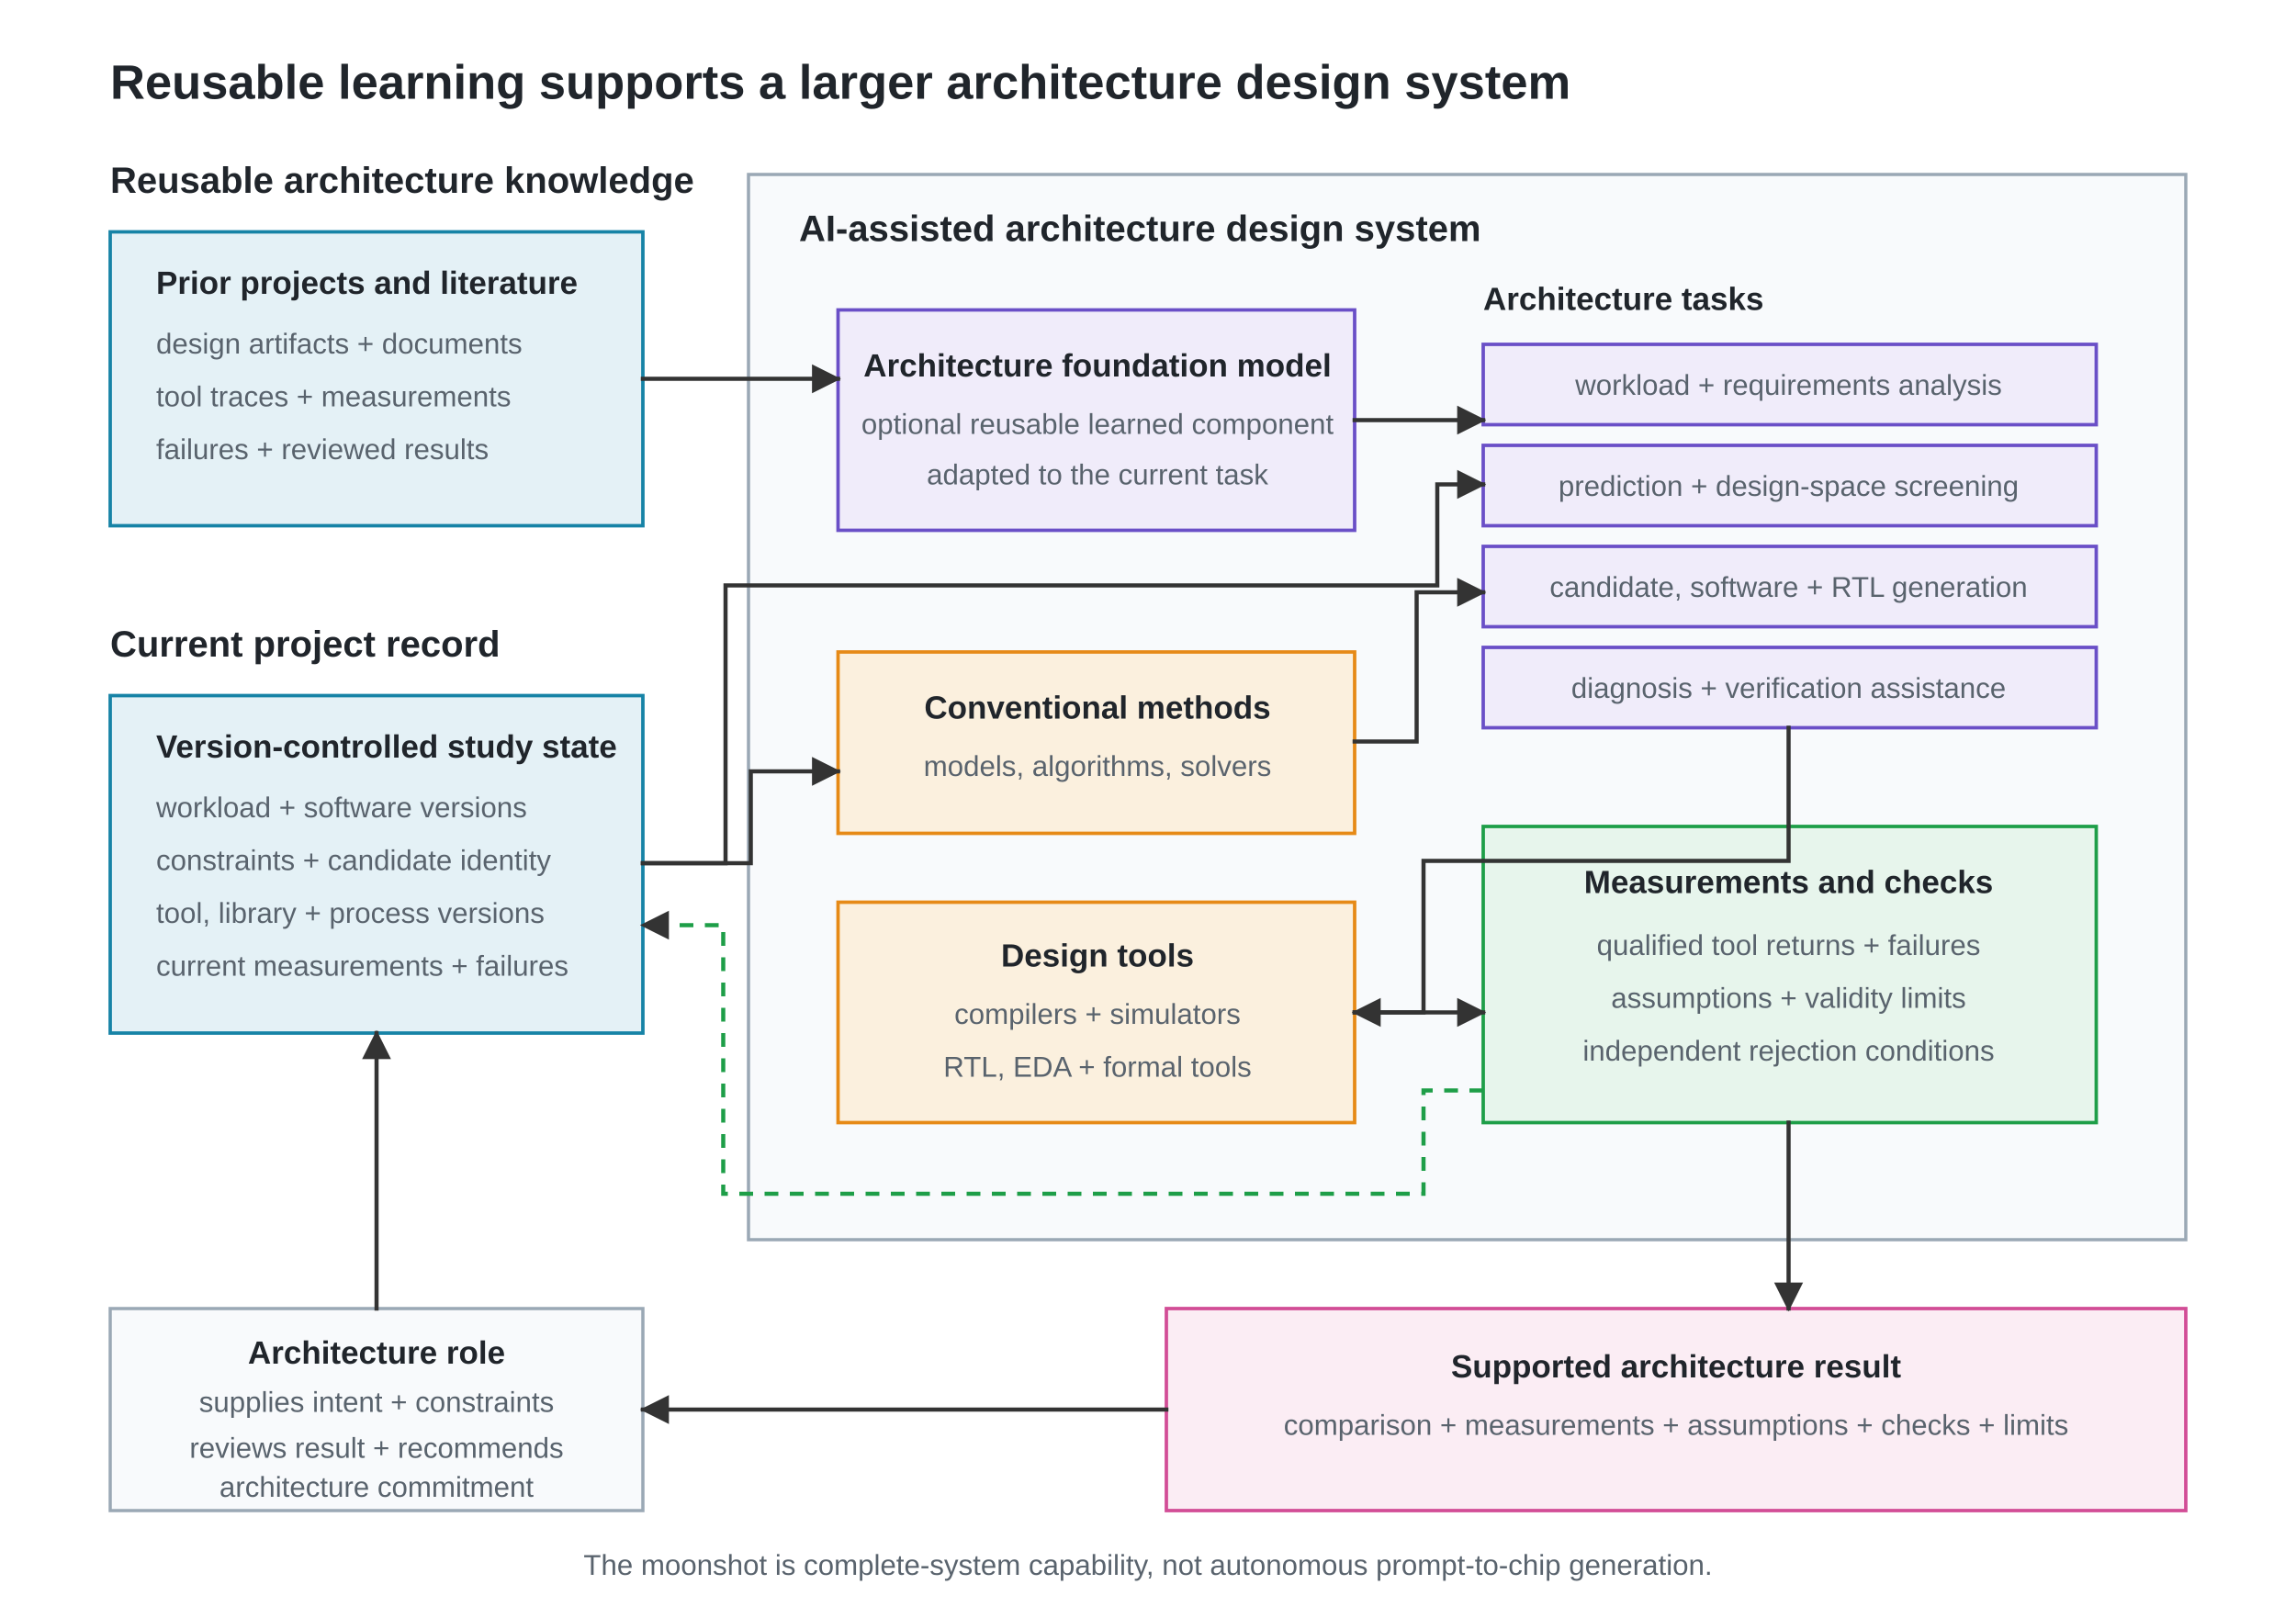
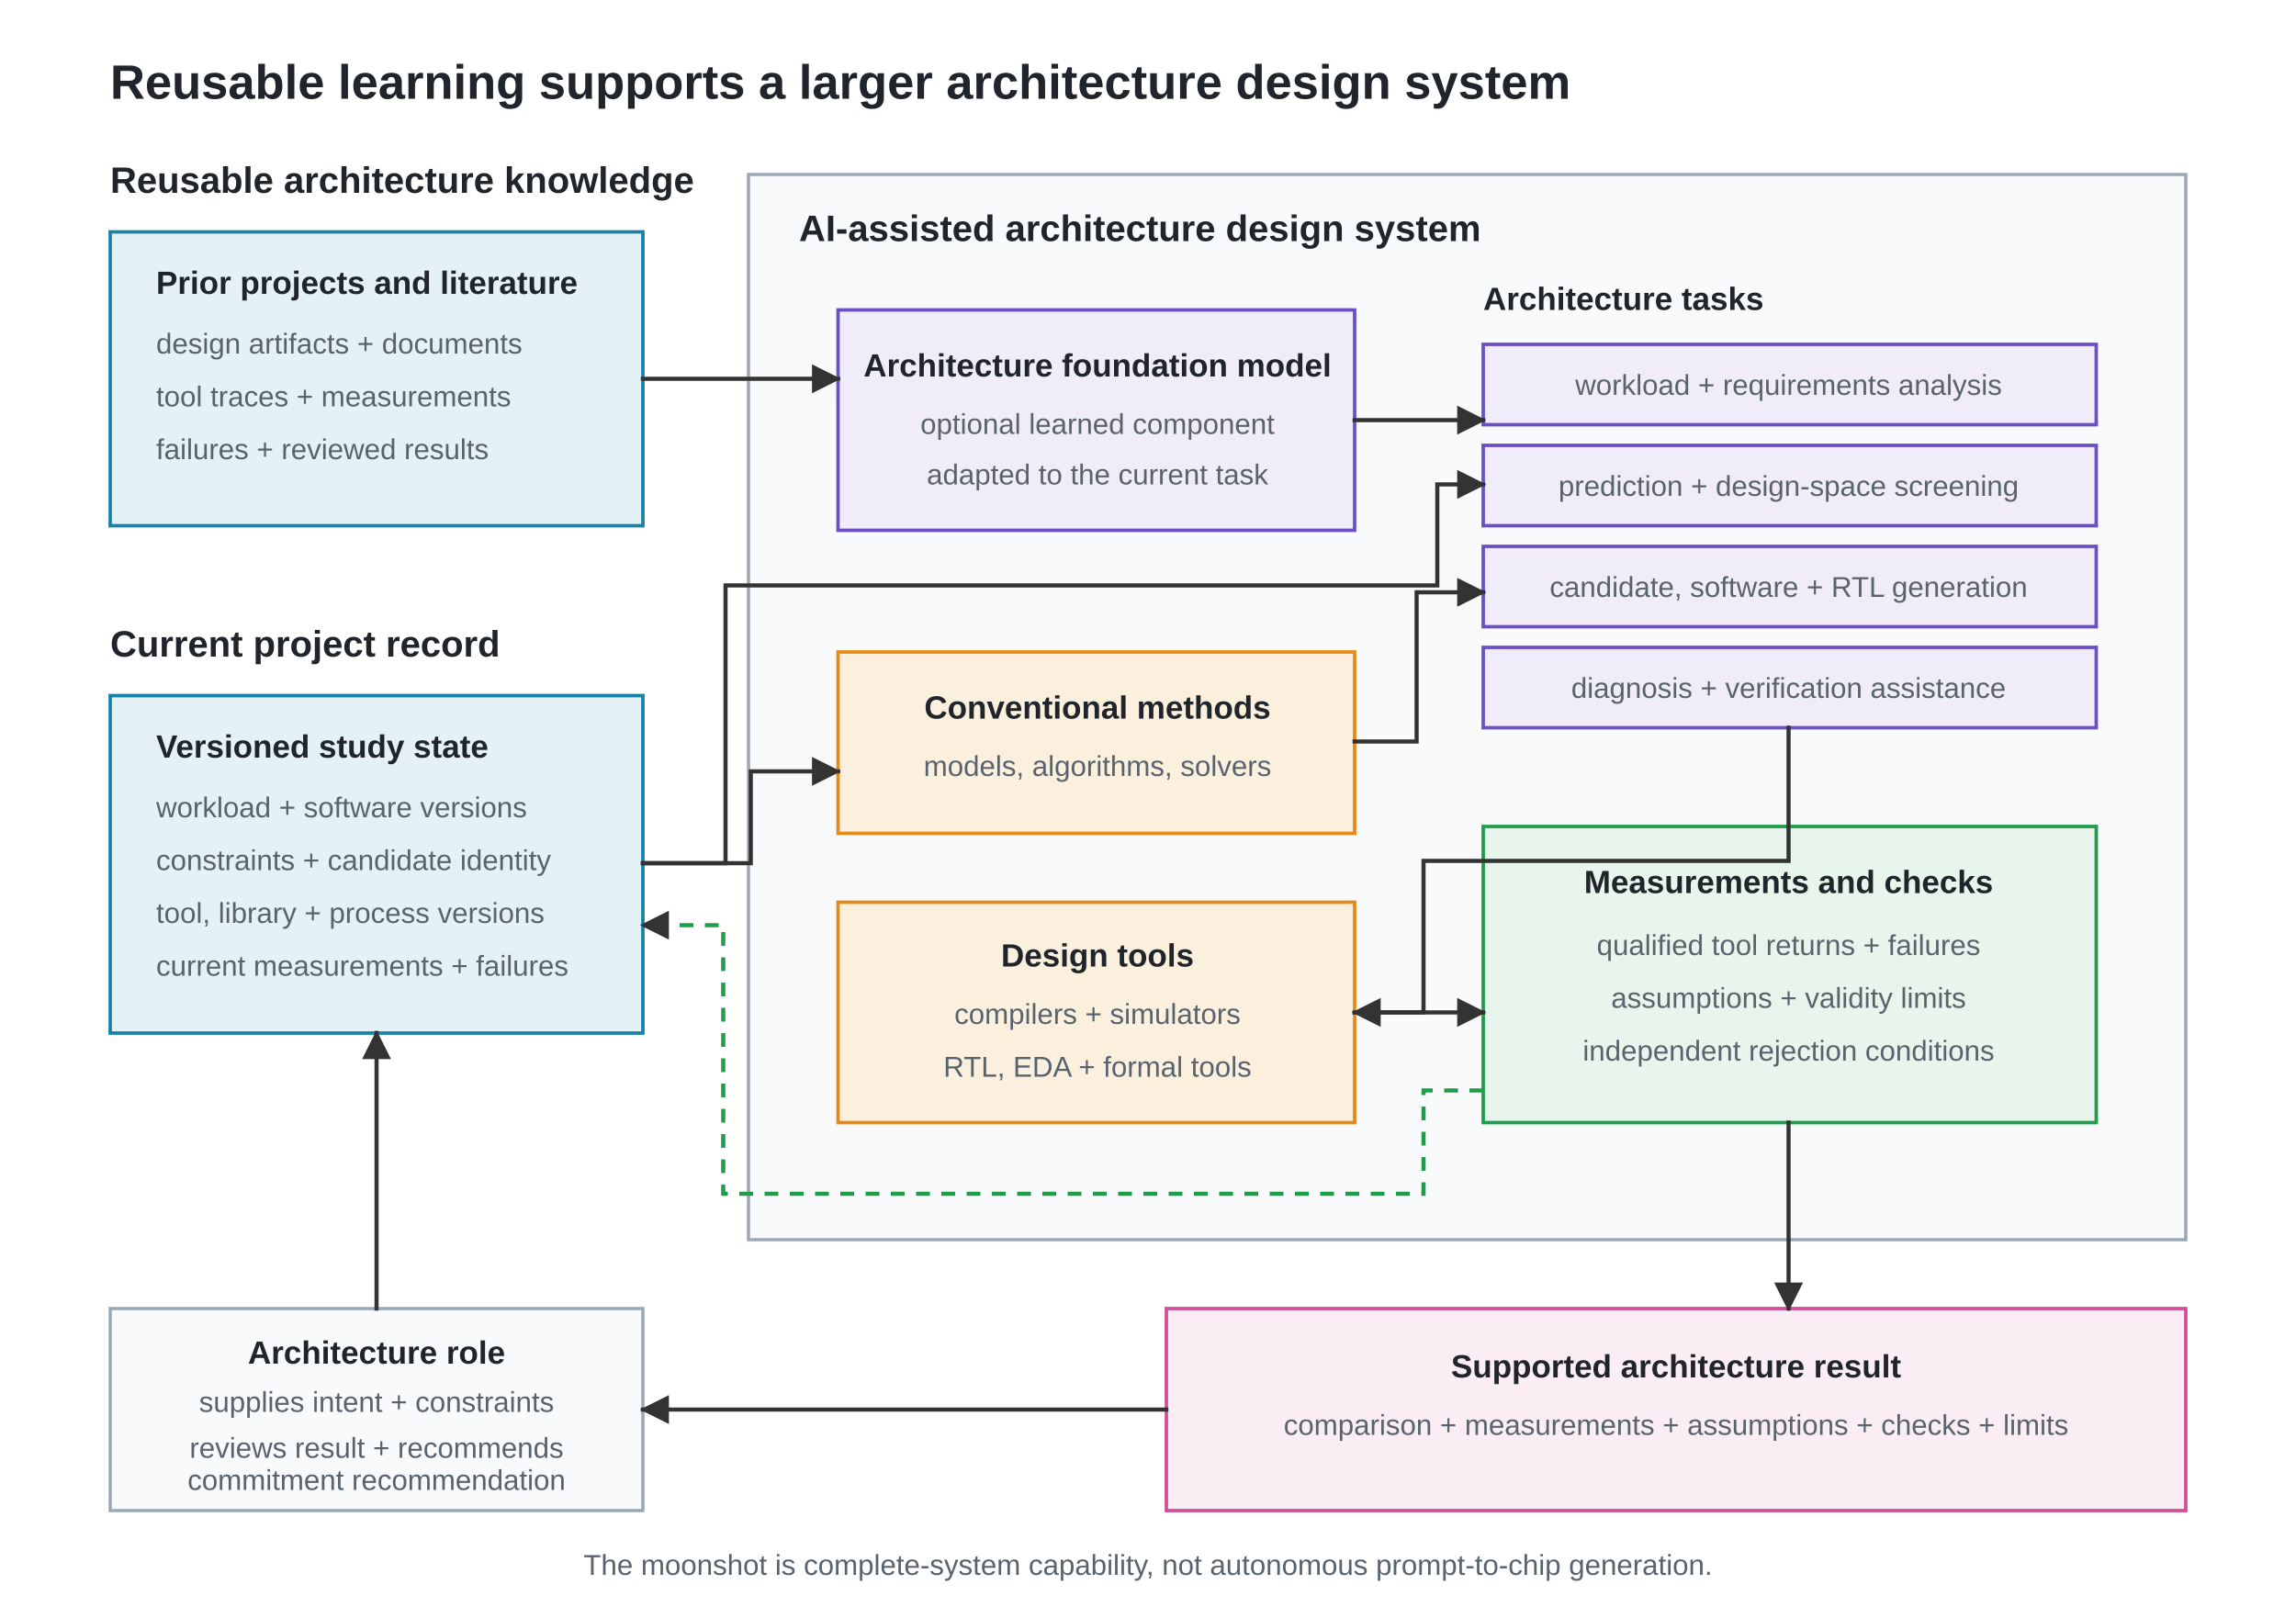
<svg xmlns="http://www.w3.org/2000/svg" viewBox="0 0 1000 700" role="img">
  <defs>
    <marker id="arrow" viewBox="0 0 10 10" refX="9" refY="5" markerWidth="7" markerHeight="7" orient="auto">
      <path d="M 0 0 L 10 5 L 0 10 z" fill="#333333" />
    </marker>
    <style>
      .font { font-family: Arial, Helvetica, sans-serif; fill: #20252B; }
      .title { font-size: 21px; font-weight: 700; }
      .head { font-size: 16px; font-weight: 700; }
      .label { font-size: 14px; font-weight: 700; }
      .small { font-size: 12.5px; fill: #59636D; }
      .panel { fill: #F8FAFC; stroke: #9AA8B5; stroke-width: 1.4; }
      .data { fill: #E4F1F6; stroke: #1683A6; stroke-width: 1.5; }
      .model { fill: #F0ECFA; stroke: #6A4FC7; stroke-width: 1.5; }
      .method { fill: #FBF0DE; stroke: #E68A17; stroke-width: 1.5; }
      .evidence { fill: #E7F5EC; stroke: #1E9E48; stroke-width: 1.5; }
      .decision { fill: #FBEDF4; stroke: #D24D96; stroke-width: 1.5; }
      .line { fill: none; stroke: #333333; stroke-width: 1.8; stroke-linecap: square; stroke-linejoin: miter; marker-end: url(#arrow); }
      .return { fill: none; stroke: #1E9E48; stroke-width: 1.8; stroke-dasharray: 6 5; marker-end: url(#arrow); }
    </style>
  </defs>
  <rect width="1000" height="700" fill="#FFFFFF" />
  <text class="font title" x="48" y="43">Reusable learning supports a larger architecture design system</text>
  <text class="font head" x="48" y="84">Reusable architecture knowledge</text>
  <rect class="data" x="48" y="101" width="232" height="128" />
  <text class="font label" x="68" y="128">Prior projects and literature</text>
  <text class="font small" x="68" y="154">design artifacts + documents</text>
  <text class="font small" x="68" y="177">tool traces + measurements</text>
  <text class="font small" x="68" y="200">failures + reviewed results</text>
  <text class="font head" x="48" y="286">Current project record</text>
  <rect class="data" x="48" y="303" width="232" height="147" />
-   <text class="font label" x="68" y="330">Version-controlled study state</text>
+   <text class="font label" x="68" y="330">Versioned study state</text>
  <text class="font small" x="68" y="356">workload + software versions</text>
  <text class="font small" x="68" y="379">constraints + candidate identity</text>
  <text class="font small" x="68" y="402">tool, library + process versions</text>
  <text class="font small" x="68" y="425">current measurements + failures</text>
  <rect class="panel" x="326" y="76" width="626" height="464" />
  <text class="font head" x="348" y="105">AI-assisted architecture design system</text>
  <rect class="model" x="365" y="135" width="225" height="96" />
  <text class="font label" x="478" y="164" text-anchor="middle">Architecture foundation model</text>
-   <text class="font small" x="478" y="189" text-anchor="middle">optional reusable learned component</text>
+   <text class="font small" x="478" y="189" text-anchor="middle">optional learned component</text>
  <text class="font small" x="478" y="211" text-anchor="middle">adapted to the current task</text>
  <text class="font label" x="646" y="135">Architecture tasks</text>
  <rect class="model" x="646" y="150" width="267" height="35" />
  <text class="font small" x="779" y="172" text-anchor="middle">workload + requirements analysis</text>
  <rect class="model" x="646" y="194" width="267" height="35" />
  <text class="font small" x="779" y="216" text-anchor="middle">prediction + design-space screening</text>
  <rect class="model" x="646" y="238" width="267" height="35" />
  <text class="font small" x="779" y="260" text-anchor="middle">candidate, software + RTL generation</text>
  <rect class="model" x="646" y="282" width="267" height="35" />
  <text class="font small" x="779" y="304" text-anchor="middle">diagnosis + verification assistance</text>
  <rect class="method" x="365" y="284" width="225" height="79" />
  <text class="font label" x="478" y="313" text-anchor="middle">Conventional methods</text>
  <text class="font small" x="478" y="338" text-anchor="middle">models, algorithms, solvers</text>
  <rect class="method" x="365" y="393" width="225" height="96" />
  <text class="font label" x="478" y="421" text-anchor="middle">Design tools</text>
  <text class="font small" x="478" y="446" text-anchor="middle">compilers + simulators</text>
  <text class="font small" x="478" y="469" text-anchor="middle">RTL, EDA + formal tools</text>
  <rect class="evidence" x="646" y="360" width="267" height="129" />
  <text class="font label" x="779" y="389" text-anchor="middle">Measurements and checks</text>
  <text class="font small" x="779" y="416" text-anchor="middle">qualified tool returns + failures</text>
  <text class="font small" x="779" y="439" text-anchor="middle">assumptions + validity limits</text>
  <text class="font small" x="779" y="462" text-anchor="middle">independent rejection conditions</text>
  <path class="line" d="M 280 165 H 365" />
  <path class="line" d="M 590 183 H 646" />
  <path class="line" d="M 280 376 H 327 V 336 H 365" />
  <path class="line" d="M 280 376 H 316 V 255 H 626 V 211 H 646" />
  <path class="line" d="M 590 323 H 617 V 258 H 646" />
  <path class="line" d="M 779 317 V 375 H 620 V 441 H 590" />
  <path class="line" d="M 590 441 H 646" />
  <path class="return" d="M 646 475 H 620 V 520 H 315 V 403 H 280" />
  <rect class="decision" x="508" y="570" width="444" height="88" />
  <text class="font label" x="730" y="600" text-anchor="middle">Supported architecture result</text>
  <text class="font small" x="730" y="625" text-anchor="middle">comparison + measurements + assumptions + checks + limits</text>
  <path class="line" d="M 779 489 V 570" />
  <rect class="panel" x="48" y="570" width="232" height="88" />
  <text class="font label" x="164" y="594" text-anchor="middle">Architecture role</text>
  <text class="font small" x="164" y="615" text-anchor="middle">supplies intent + constraints</text>
  <text class="font small" x="164" y="635" text-anchor="middle">reviews result + recommends</text>
-   <text class="font small" x="164" y="652" text-anchor="middle">architecture commitment</text>
+   <text class="font small" x="164" y="649" text-anchor="middle">commitment recommendation</text>
  <path class="line" d="M 508 614 H 280" />
  <path class="line" d="M 164 570 V 450" />
  <text class="font small" x="500" y="686" text-anchor="middle">The moonshot is complete-system capability, not autonomous prompt-to-chip generation.</text>
</svg>
